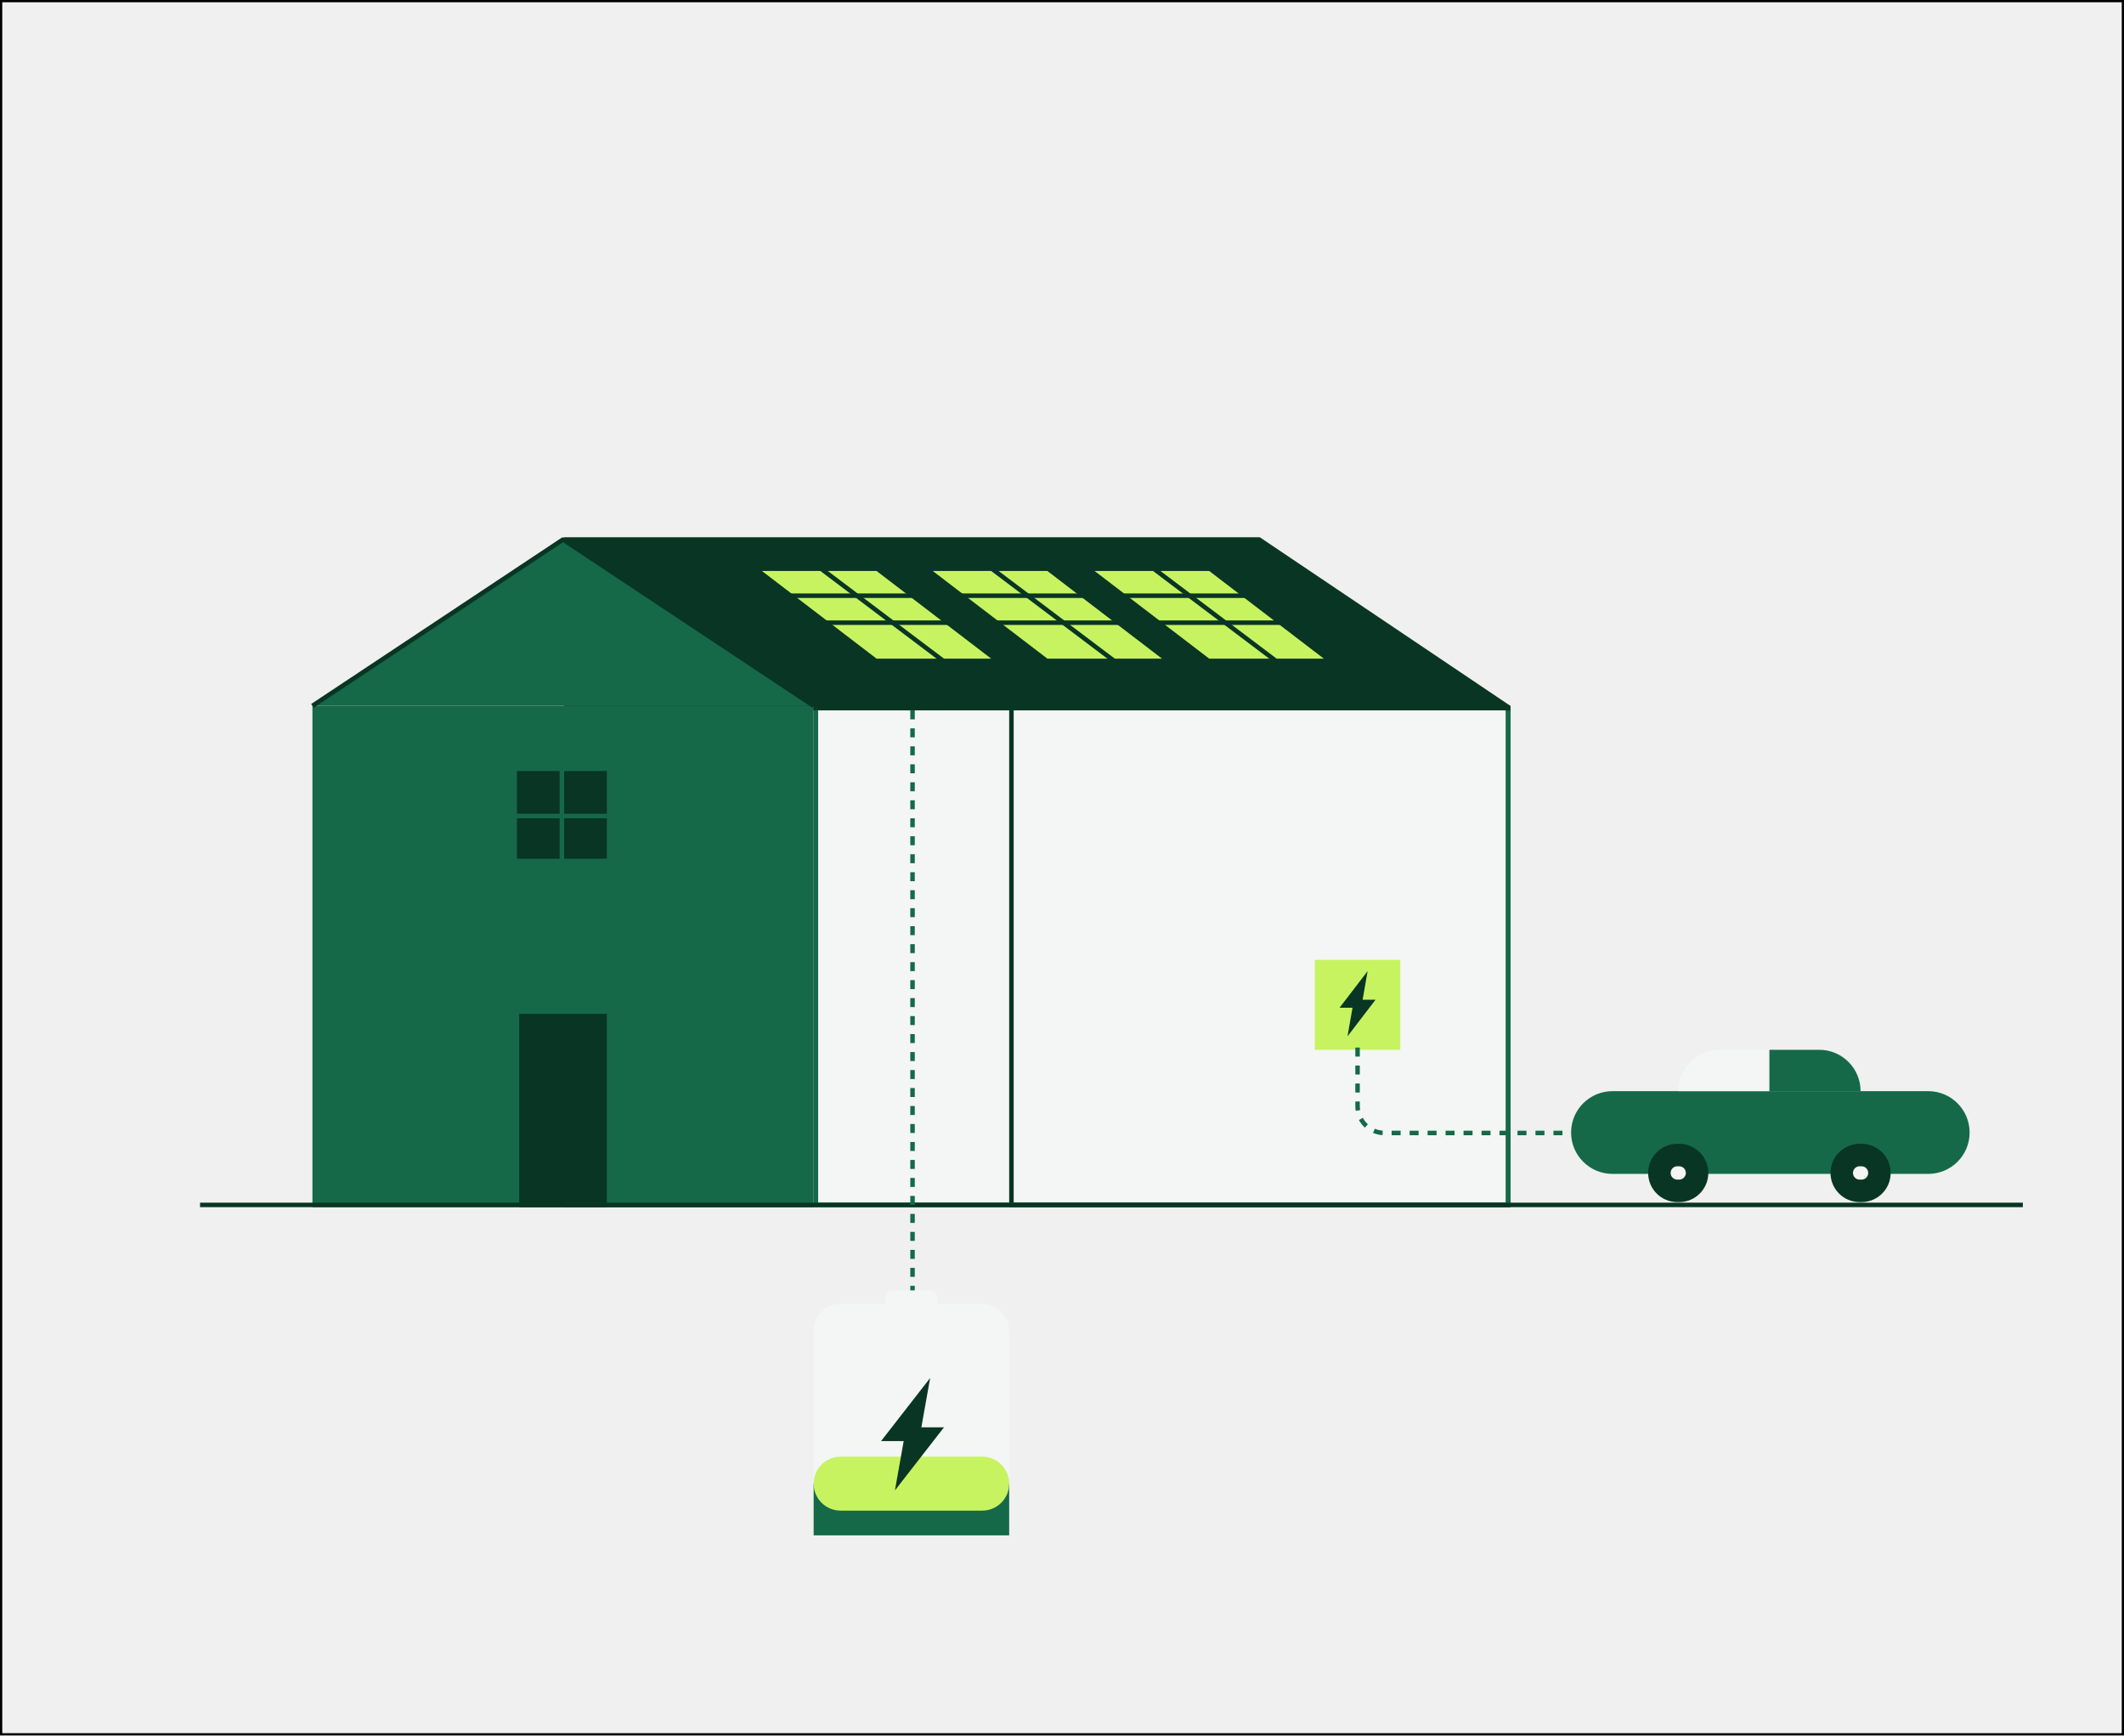
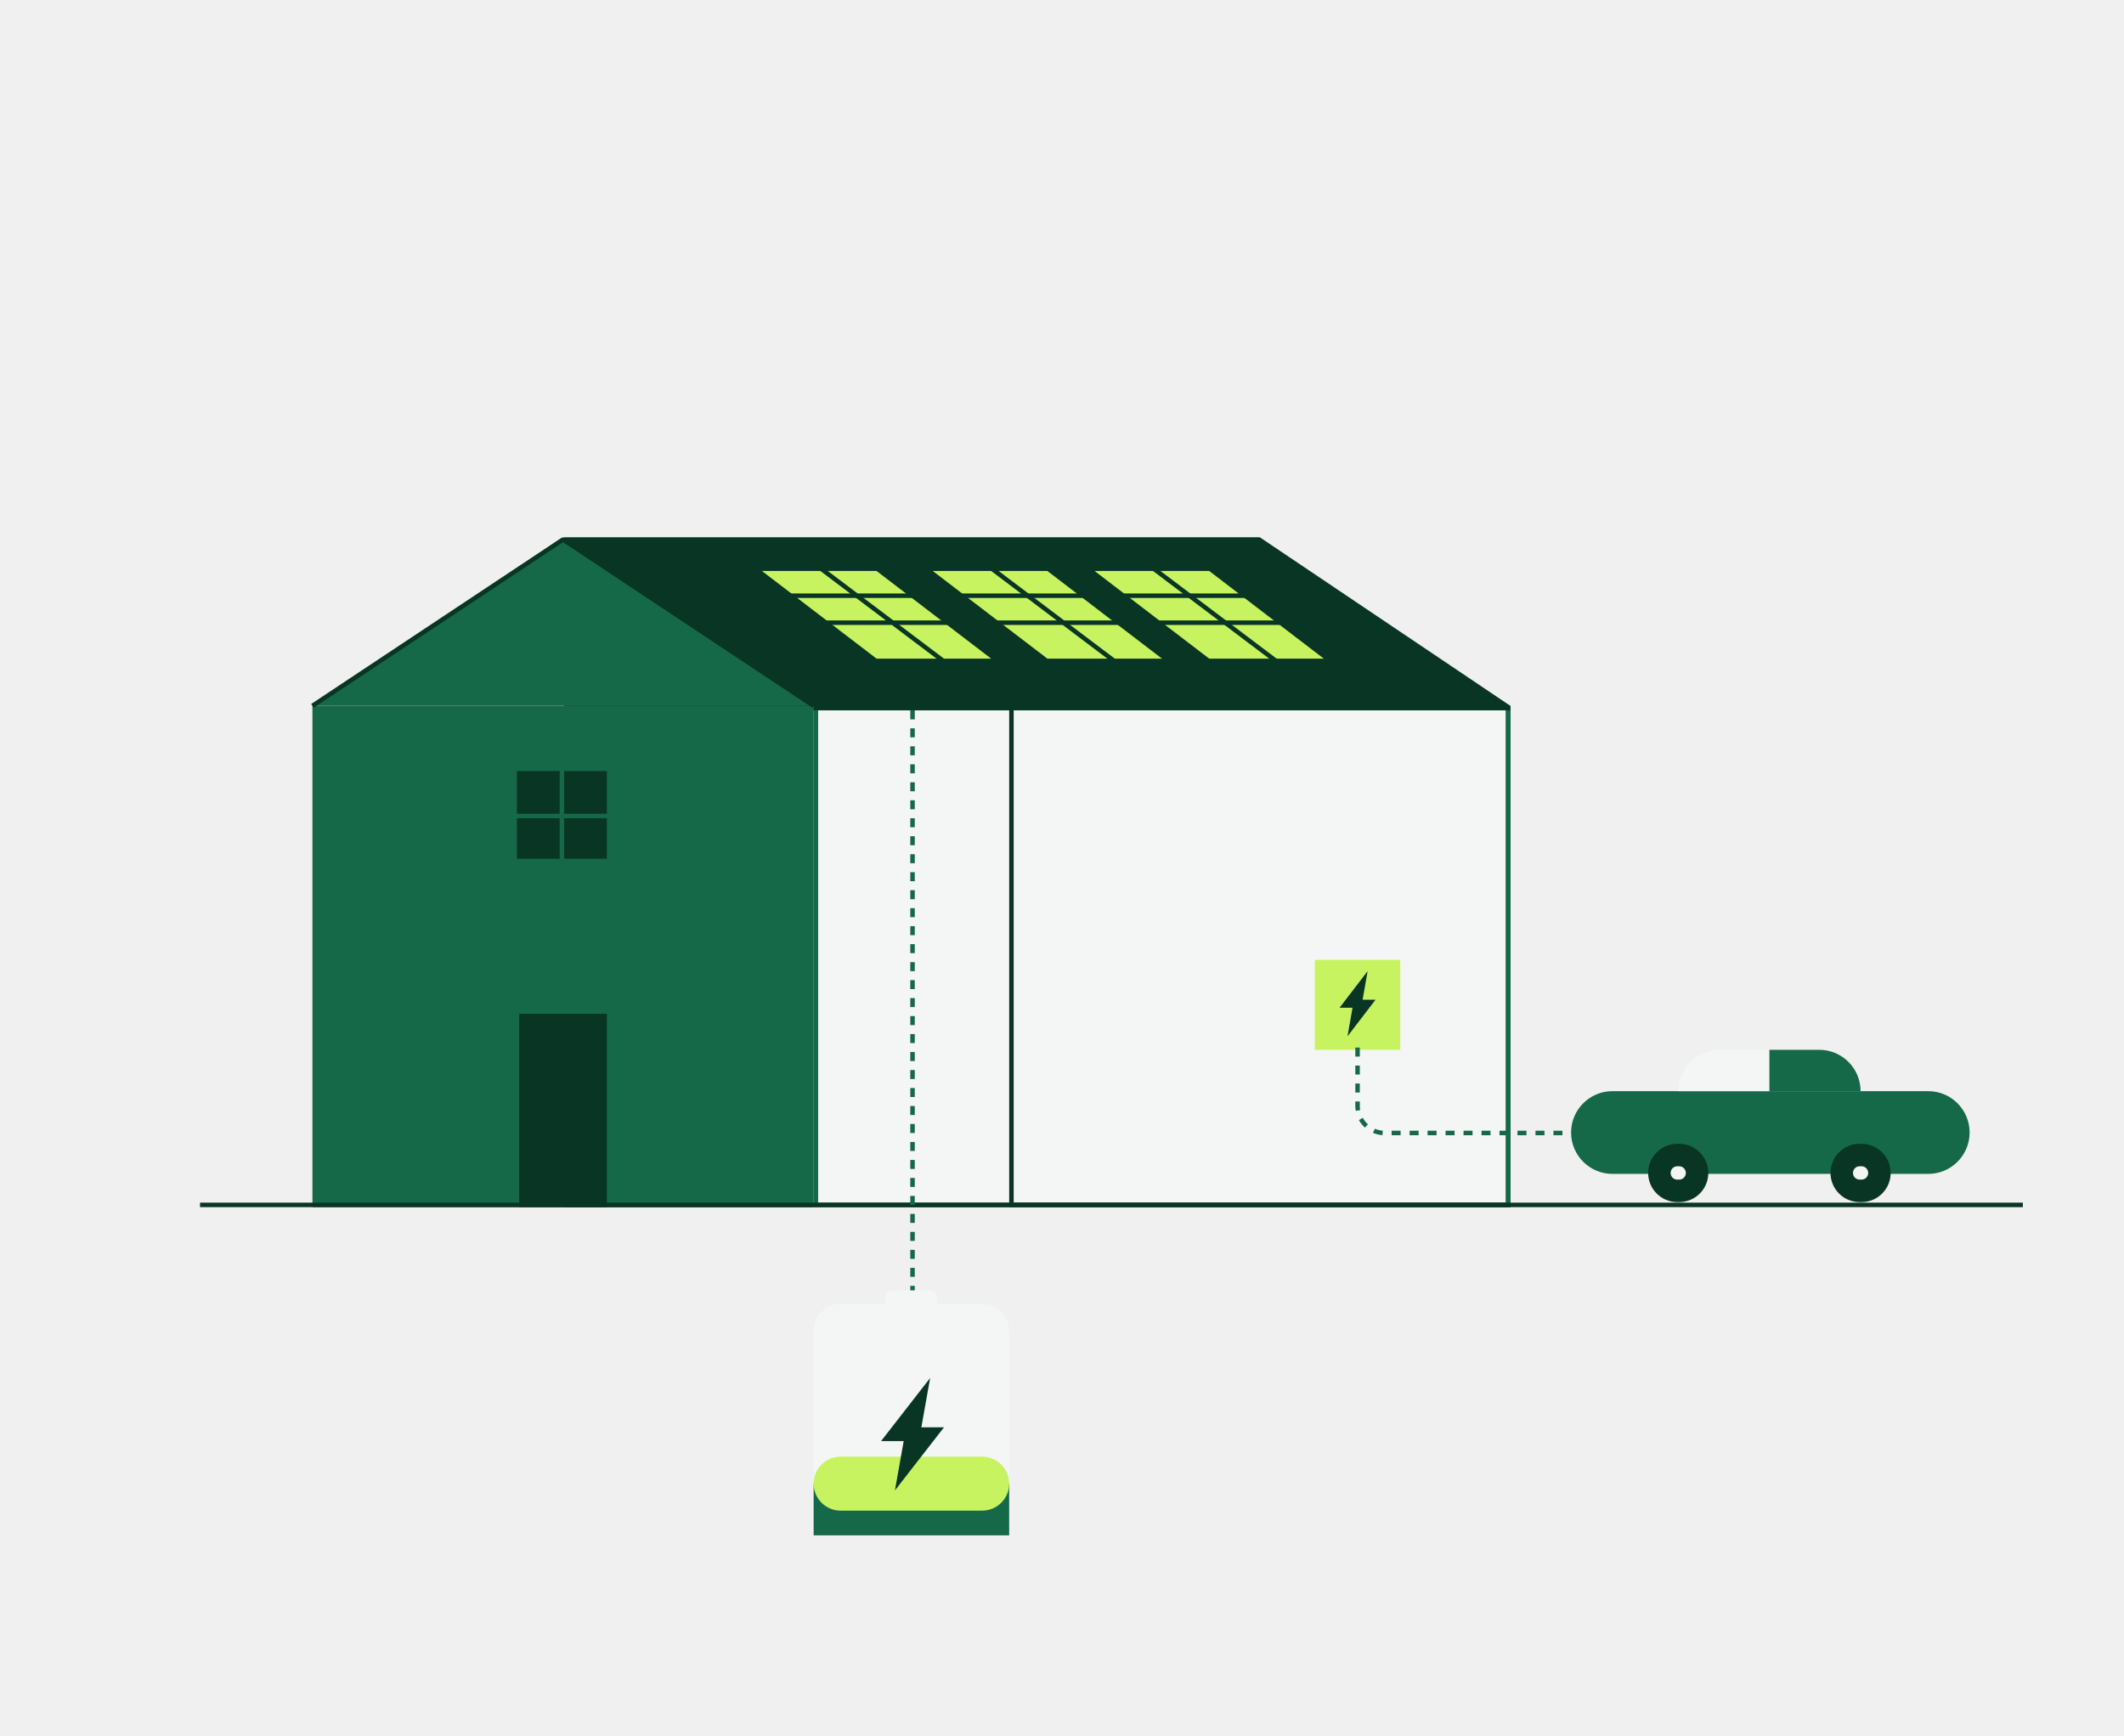
<svg xmlns="http://www.w3.org/2000/svg" width="945" height="772" viewBox="0 0 945 772" fill="none">
-   <rect x="0.5" y="0.5" width="944" height="771" stroke="black" />
  <path d="M251 239H560.5L672 314V537H251V239Z" fill="#093524" />
  <rect x="139" y="314" width="223" height="223" fill="#156949" />
  <rect x="231" y="451" width="39" height="86" fill="#093524" />
  <rect x="362" y="316" width="310" height="221" fill="#F4F5F5" />
  <rect x="450" y="315" width="221" height="221" fill="#F4F5F5" stroke="#093524" stroke-width="2" />
  <mask id="path-7-inside-1_9004_5007" fill="white">
    <path d="M362 316H672V537H362V316Z" />
  </mask>
  <path d="M672 537V539H674V537H672ZM362 537H360V539H362V537ZM672 316H670V537H672H674V316H672ZM672 537V535H362V537V539H672V537ZM362 537H364V316H362H360V537H362Z" fill="#156949" mask="url(#path-7-inside-1_9004_5007)" />
  <path d="M250.5 239L362 314H139L250.5 239Z" fill="#156949" />
  <path d="M362 314L250.5 240L139 314" stroke="#093524" stroke-width="2" stroke-linejoin="bevel" />
  <rect x="230" y="343" width="40" height="39" fill="#093524" />
  <path d="M250 337V389.5" stroke="#156949" stroke-width="2" />
  <path d="M276.5 363H224" stroke="#156949" stroke-width="2" />
  <path d="M339 254H390L441 293H390L339 254Z" fill="#C7F360" />
  <path d="M346 265H421" stroke="#093524" stroke-width="2" />
  <path d="M362 277H437" stroke="#093524" stroke-width="2" />
  <path d="M364 252L421 295" stroke="#093524" stroke-width="2" />
  <path d="M415 254H466L517 293H466L415 254Z" fill="#C7F360" />
  <path d="M422 265H497" stroke="#093524" stroke-width="2" />
  <path d="M438 277H513" stroke="#093524" stroke-width="2" />
  <path d="M440 252L497 295" stroke="#093524" stroke-width="2" />
  <path d="M487 254H538L589 293H538L487 254Z" fill="#C7F360" />
  <path d="M494 265H569" stroke="#093524" stroke-width="2" />
  <path d="M510 277H585" stroke="#093524" stroke-width="2" />
  <path d="M512 252L569 295" stroke="#093524" stroke-width="2" />
  <rect x="89" y="535" width="811" height="2" fill="#093524" />
  <rect x="362" y="592" width="87" height="91" fill="#F4F5F5" />
  <rect x="362" y="580" width="87" height="24" rx="12" fill="#F4F5F5" />
  <rect x="362" y="660" width="87" height="23" fill="#156949" />
  <rect x="362" y="648" width="87" height="24" rx="12" fill="#C7F360" />
  <rect x="394" y="577" width="23" height="12" fill="#F4F5F5" />
  <rect x="394" y="574" width="23" height="6" rx="3" fill="#F4F5F5" />
  <path d="M413.832 613L392 641.063H402.071L398.168 663L420 634.937H409.929L413.832 613Z" fill="#093524" />
  <path d="M406 316V574" stroke="#156949" stroke-width="2" stroke-dasharray="4 4" />
  <rect x="585" y="427" width="38" height="40" fill="#C7F360" />
  <path d="M608.476 432L596 448.277H601.755L599.524 461L612 444.723H606.245L608.476 432Z" fill="#093524" />
  <path d="M604 466V492C604 498.627 609.373 504 616 504H699" stroke="#156949" stroke-width="2" stroke-dasharray="4 4" />
  <rect x="699" y="485.4" width="177.312" height="36.801" rx="18.4" fill="#156949" />
  <path fill-rule="evenodd" clip-rule="evenodd" d="M787.236 467H765.072C754.91 467 746.672 475.238 746.672 485.4H787.236V467Z" fill="#F4F5F5" />
  <path d="M827.801 485.4C827.801 475.238 819.563 467 809.4 467H787.236V485.4H827.801Z" fill="#156949" />
  <rect x="738.289" y="513.818" width="16.764" height="15.928" rx="7.964" fill="#F4F5F5" stroke="#093524" stroke-width="10" />
  <rect x="819.422" y="513.818" width="16.764" height="15.928" rx="7.964" fill="#F4F5F5" stroke="#093524" stroke-width="10" />
</svg>
